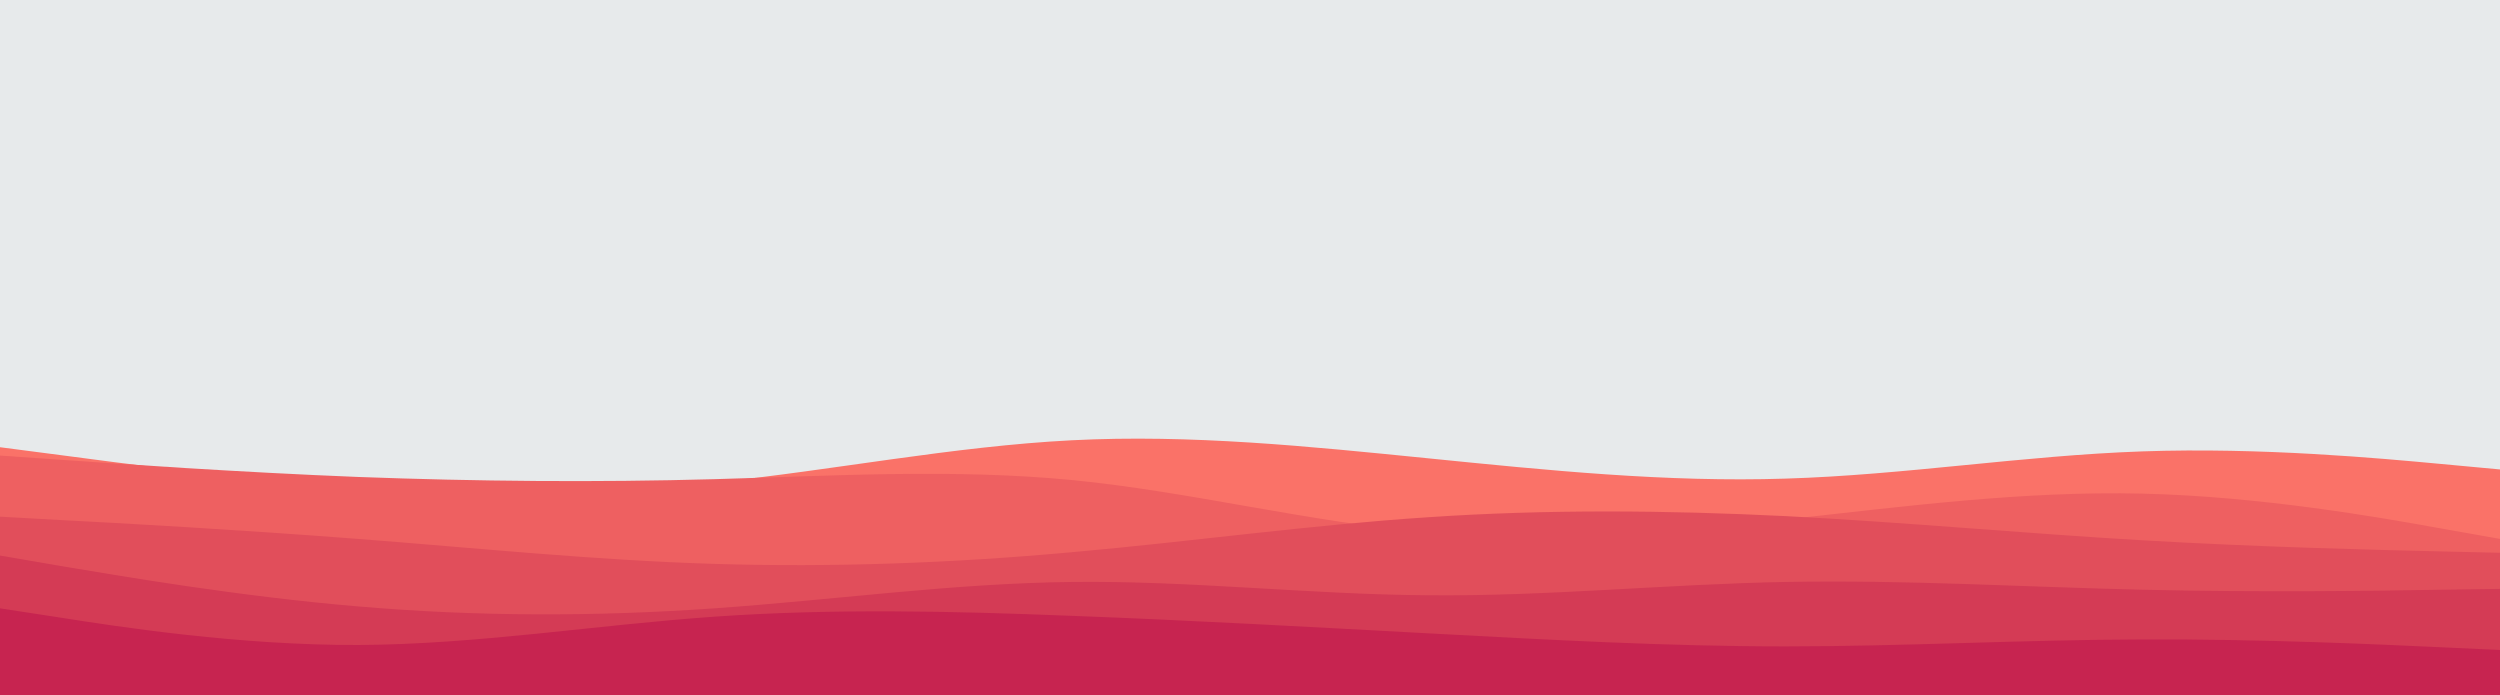
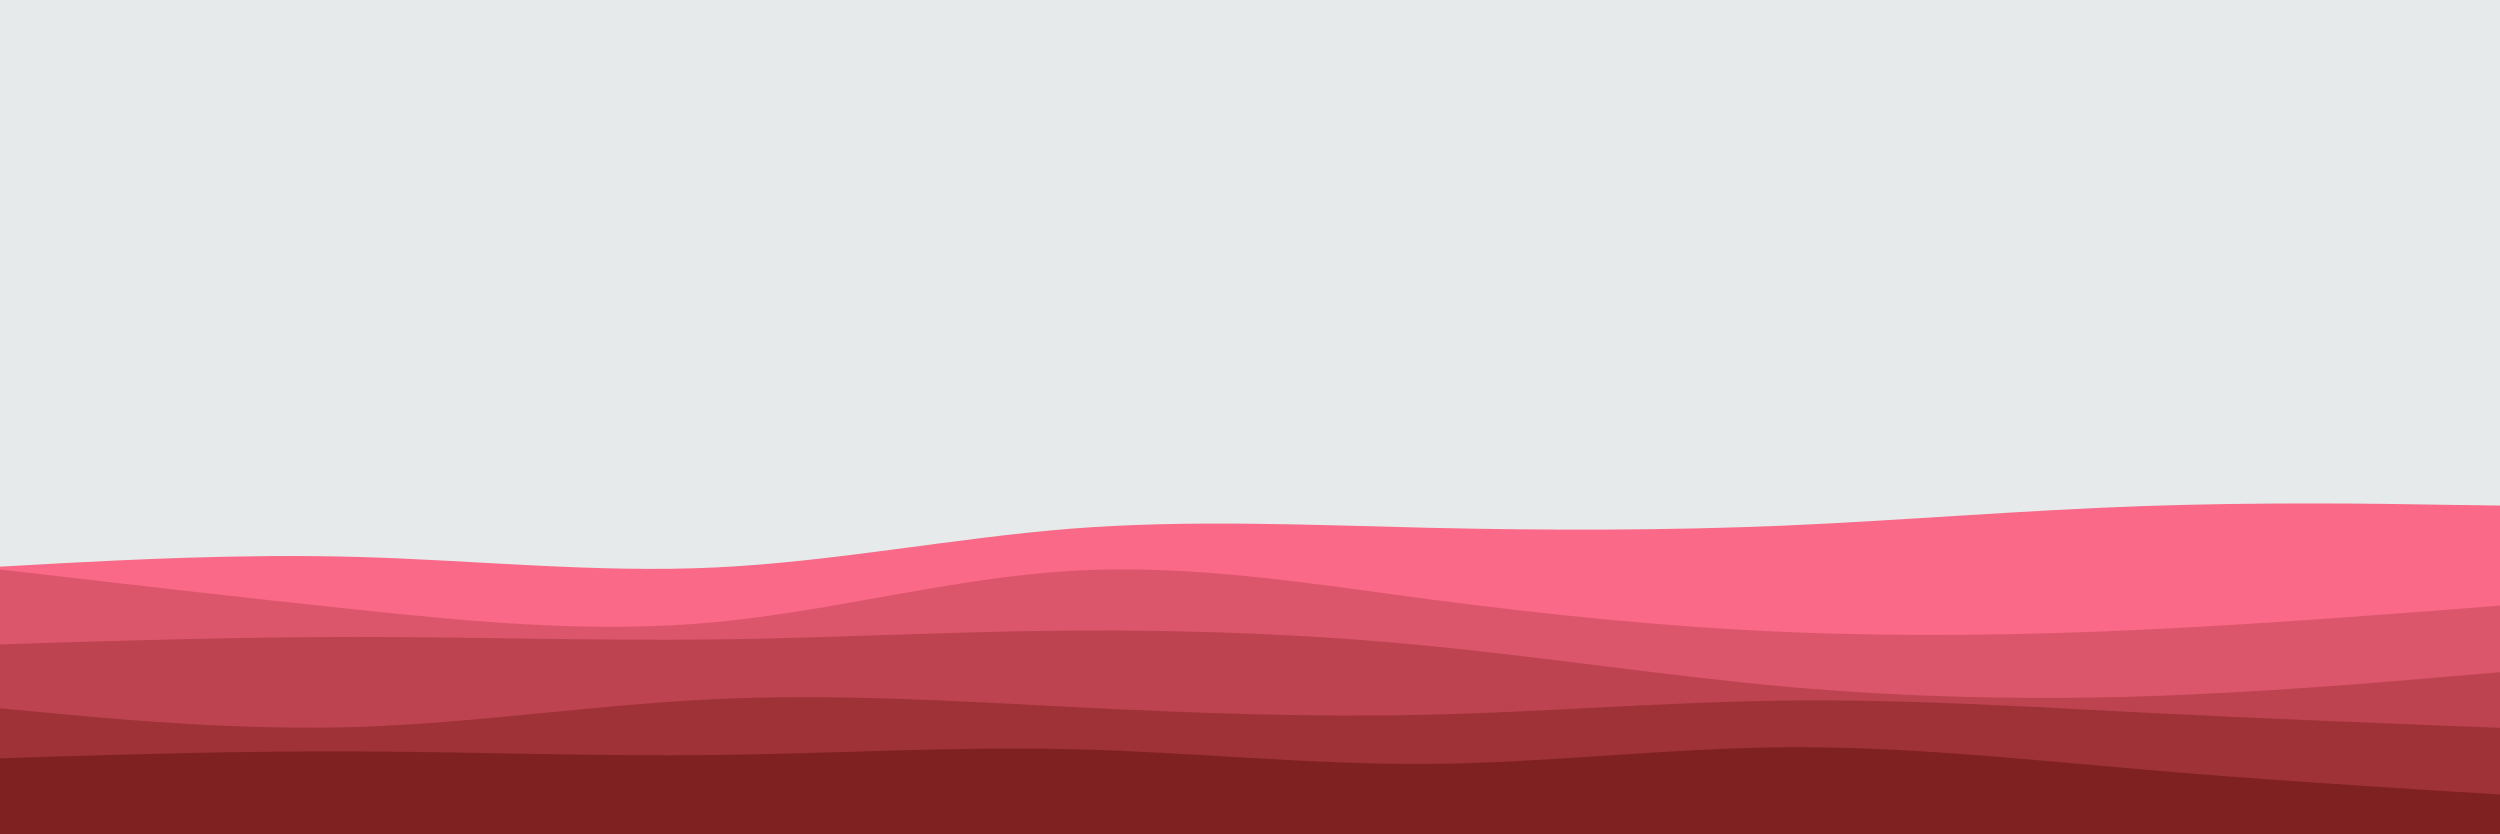
- <svg xmlns="http://www.w3.org/2000/svg" id="visual" viewBox="0 0 900 250" width="900" height="250" version="1.1">
-   <rect x="0" y="0" width="900" height="250" fill="#e7eaeb" />
-   <path d="M0 161L21.5 163.8C43 166.7 86 172.3 128.8 175.2C171.7 178 214.3 178 257.2 173.7C300 169.3 343 160.7 385.8 158.5C428.7 156.3 471.3 160.7 514.2 165C557 169.3 600 173.7 642.8 172.3C685.7 171 728.3 164 771.2 162.5C814 161 857 165 878.5 167L900 169L900 251L878.5 251C857 251 814 251 771.2 251C728.3 251 685.7 251 642.8 251C600 251 557 251 514.2 251C471.3 251 428.7 251 385.8 251C343 251 300 251 257.2 251C214.3 251 171.7 251 128.8 251C86 251 43 251 21.5 251L0 251Z" fill="#fa7268" />
-   <path d="M0 164L21.5 165.5C43 167 86 170 128.8 171.7C171.7 173.3 214.3 173.7 257.2 172.5C300 171.3 343 168.7 385.8 172.8C428.7 177 471.3 188 514.2 191.7C557 195.3 600 191.7 642.8 187C685.7 182.3 728.3 176.7 771.2 177.7C814 178.7 857 186.3 878.5 190.2L900 194L900 251L878.5 251C857 251 814 251 771.2 251C728.3 251 685.7 251 642.8 251C600 251 557 251 514.2 251C471.3 251 428.7 251 385.8 251C343 251 300 251 257.2 251C214.3 251 171.7 251 128.8 251C86 251 43 251 21.5 251L0 251Z" fill="#ee6061" />
-   <path d="M0 186L21.5 187.2C43 188.3 86 190.7 128.8 194C171.7 197.3 214.3 201.7 257.2 203C300 204.3 343 202.7 385.8 198.8C428.7 195 471.3 189 514.2 186.2C557 183.3 600 183.7 642.8 185.8C685.7 188 728.3 192 771.2 194.5C814 197 857 198 878.5 198.5L900 199L900 251L878.5 251C857 251 814 251 771.2 251C728.3 251 685.7 251 642.8 251C600 251 557 251 514.2 251C471.3 251 428.7 251 385.8 251C343 251 300 251 257.2 251C214.3 251 171.7 251 128.8 251C86 251 43 251 21.5 251L0 251Z" fill="#e14e5b" />
-   <path d="M0 200L21.5 203.7C43 207.3 86 214.7 128.8 218.3C171.7 222 214.3 222 257.2 219C300 216 343 210 385.8 209.5C428.7 209 471.3 214 514.2 214.3C557 214.7 600 210.3 642.8 209.5C685.7 208.7 728.3 211.3 771.2 212.3C814 213.3 857 212.7 878.5 212.3L900 212L900 251L878.5 251C857 251 814 251 771.2 251C728.3 251 685.7 251 642.8 251C600 251 557 251 514.2 251C471.3 251 428.7 251 385.8 251C343 251 300 251 257.2 251C214.3 251 171.7 251 128.8 251C86 251 43 251 21.5 251L0 251Z" fill="#d43b55" />
-   <path d="M0 219L21.5 222.3C43 225.7 86 232.3 128.8 232.2C171.7 232 214.3 225 257.2 222C300 219 343 220 385.8 221.7C428.7 223.3 471.3 225.7 514.2 228C557 230.3 600 232.7 642.8 232.7C685.7 232.7 728.3 230.3 771.2 230.2C814 230 857 232 878.5 233L900 234L900 251L878.5 251C857 251 814 251 771.2 251C728.3 251 685.7 251 642.8 251C600 251 557 251 514.2 251C471.3 251 428.7 251 385.8 251C343 251 300 251 257.2 251C214.3 251 171.7 251 128.8 251C86 251 43 251 21.5 251L0 251Z" fill="#c72450" />
+ <svg xmlns="http://www.w3.org/2000/svg" id="visual" viewBox="0 0 900 300" width="900" height="300" version="1.1">
+   <rect x="0" y="0" width="900" height="300" fill="#e7eaeb" />
+   <path d="M0 204L21.5 202.8C43 201.7 86 199.3 128.8 200.5C171.7 201.7 214.3 206.3 257.2 204.3C300 202.3 343 193.7 385.8 190.3C428.7 187 471.3 189 514.2 190C557 191 600 191 642.8 189.2C685.7 187.3 728.3 183.7 771.2 182.2C814 180.7 857 181.3 878.5 181.7L900 182L900 301L878.5 301C857 301 814 301 771.2 301C728.3 301 685.7 301 642.8 301C600 301 557 301 514.2 301C471.3 301 428.7 301 385.8 301C343 301 300 301 257.2 301C214.3 301 171.7 301 128.8 301C86 301 43 301 21.5 301L0 301Z" fill="#fa6988" />
+   <path d="M0 205L21.5 207.5C43 210 86 215 128.8 219.5C171.7 224 214.3 228 257.2 224C300 220 343 208 385.8 205.5C428.7 203 471.3 210 514.2 215.7C557 221.3 600 225.7 642.8 227.5C685.7 229.3 728.3 228.7 771.2 226.7C814 224.7 857 221.3 878.5 219.7L900 218L900 301L878.5 301C857 301 814 301 771.2 301C728.3 301 685.7 301 642.8 301C600 301 557 301 514.2 301C471.3 301 428.7 301 385.8 301C343 301 300 301 257.2 301C214.3 301 171.7 301 128.8 301C86 301 43 301 21.5 301L0 301Z" fill="#dc566b" />
+   <path d="M0 232L21.5 231.3C43 230.7 86 229.3 128.8 229.3C171.7 229.3 214.3 230.7 257.2 230.2C300 229.7 343 227.3 385.8 227C428.7 226.7 471.3 228.3 514.2 232.5C557 236.7 600 243.3 642.8 247.2C685.7 251 728.3 252 771.2 250.7C814 249.3 857 245.7 878.5 243.8L900 242L900 301L878.5 301C857 301 814 301 771.2 301C728.3 301 685.7 301 642.8 301C600 301 557 301 514.2 301C471.3 301 428.7 301 385.8 301C343 301 300 301 257.2 301C214.3 301 171.7 301 128.8 301C86 301 43 301 21.5 301L0 301Z" fill="#bd4350" />
+   <path d="M0 255L21.5 257C43 259 86 263 128.8 261.7C171.7 260.3 214.3 253.7 257.2 251.7C300 249.7 343 252.3 385.8 254.5C428.7 256.7 471.3 258.3 514.2 257.3C557 256.3 600 252.7 642.8 252.2C685.7 251.7 728.3 254.3 771.2 256.5C814 258.7 857 260.3 878.5 261.2L900 262L900 301L878.5 301C857 301 814 301 771.2 301C728.3 301 685.7 301 642.8 301C600 301 557 301 514.2 301C471.3 301 428.7 301 385.8 301C343 301 300 301 257.2 301C214.3 301 171.7 301 128.8 301C86 301 43 301 21.5 301L0 301Z" fill="#9e3237" />
+   <path d="M0 273L21.5 272.3C43 271.7 86 270.3 128.8 270.5C171.7 270.7 214.3 272.3 257.2 271.8C300 271.3 343 268.7 385.8 269.7C428.7 270.7 471.3 275.3 514.2 275C557 274.7 600 269.3 642.8 269C685.7 268.7 728.3 273.3 771.2 277C814 280.7 857 283.3 878.5 284.7L900 286L900 301L878.5 301C857 301 814 301 771.2 301C728.3 301 685.7 301 642.8 301C600 301 557 301 514.2 301C471.3 301 428.7 301 385.8 301C343 301 300 301 257.2 301C214.3 301 171.7 301 128.8 301C86 301 43 301 21.5 301L0 301Z" fill="#802121" />
</svg>
